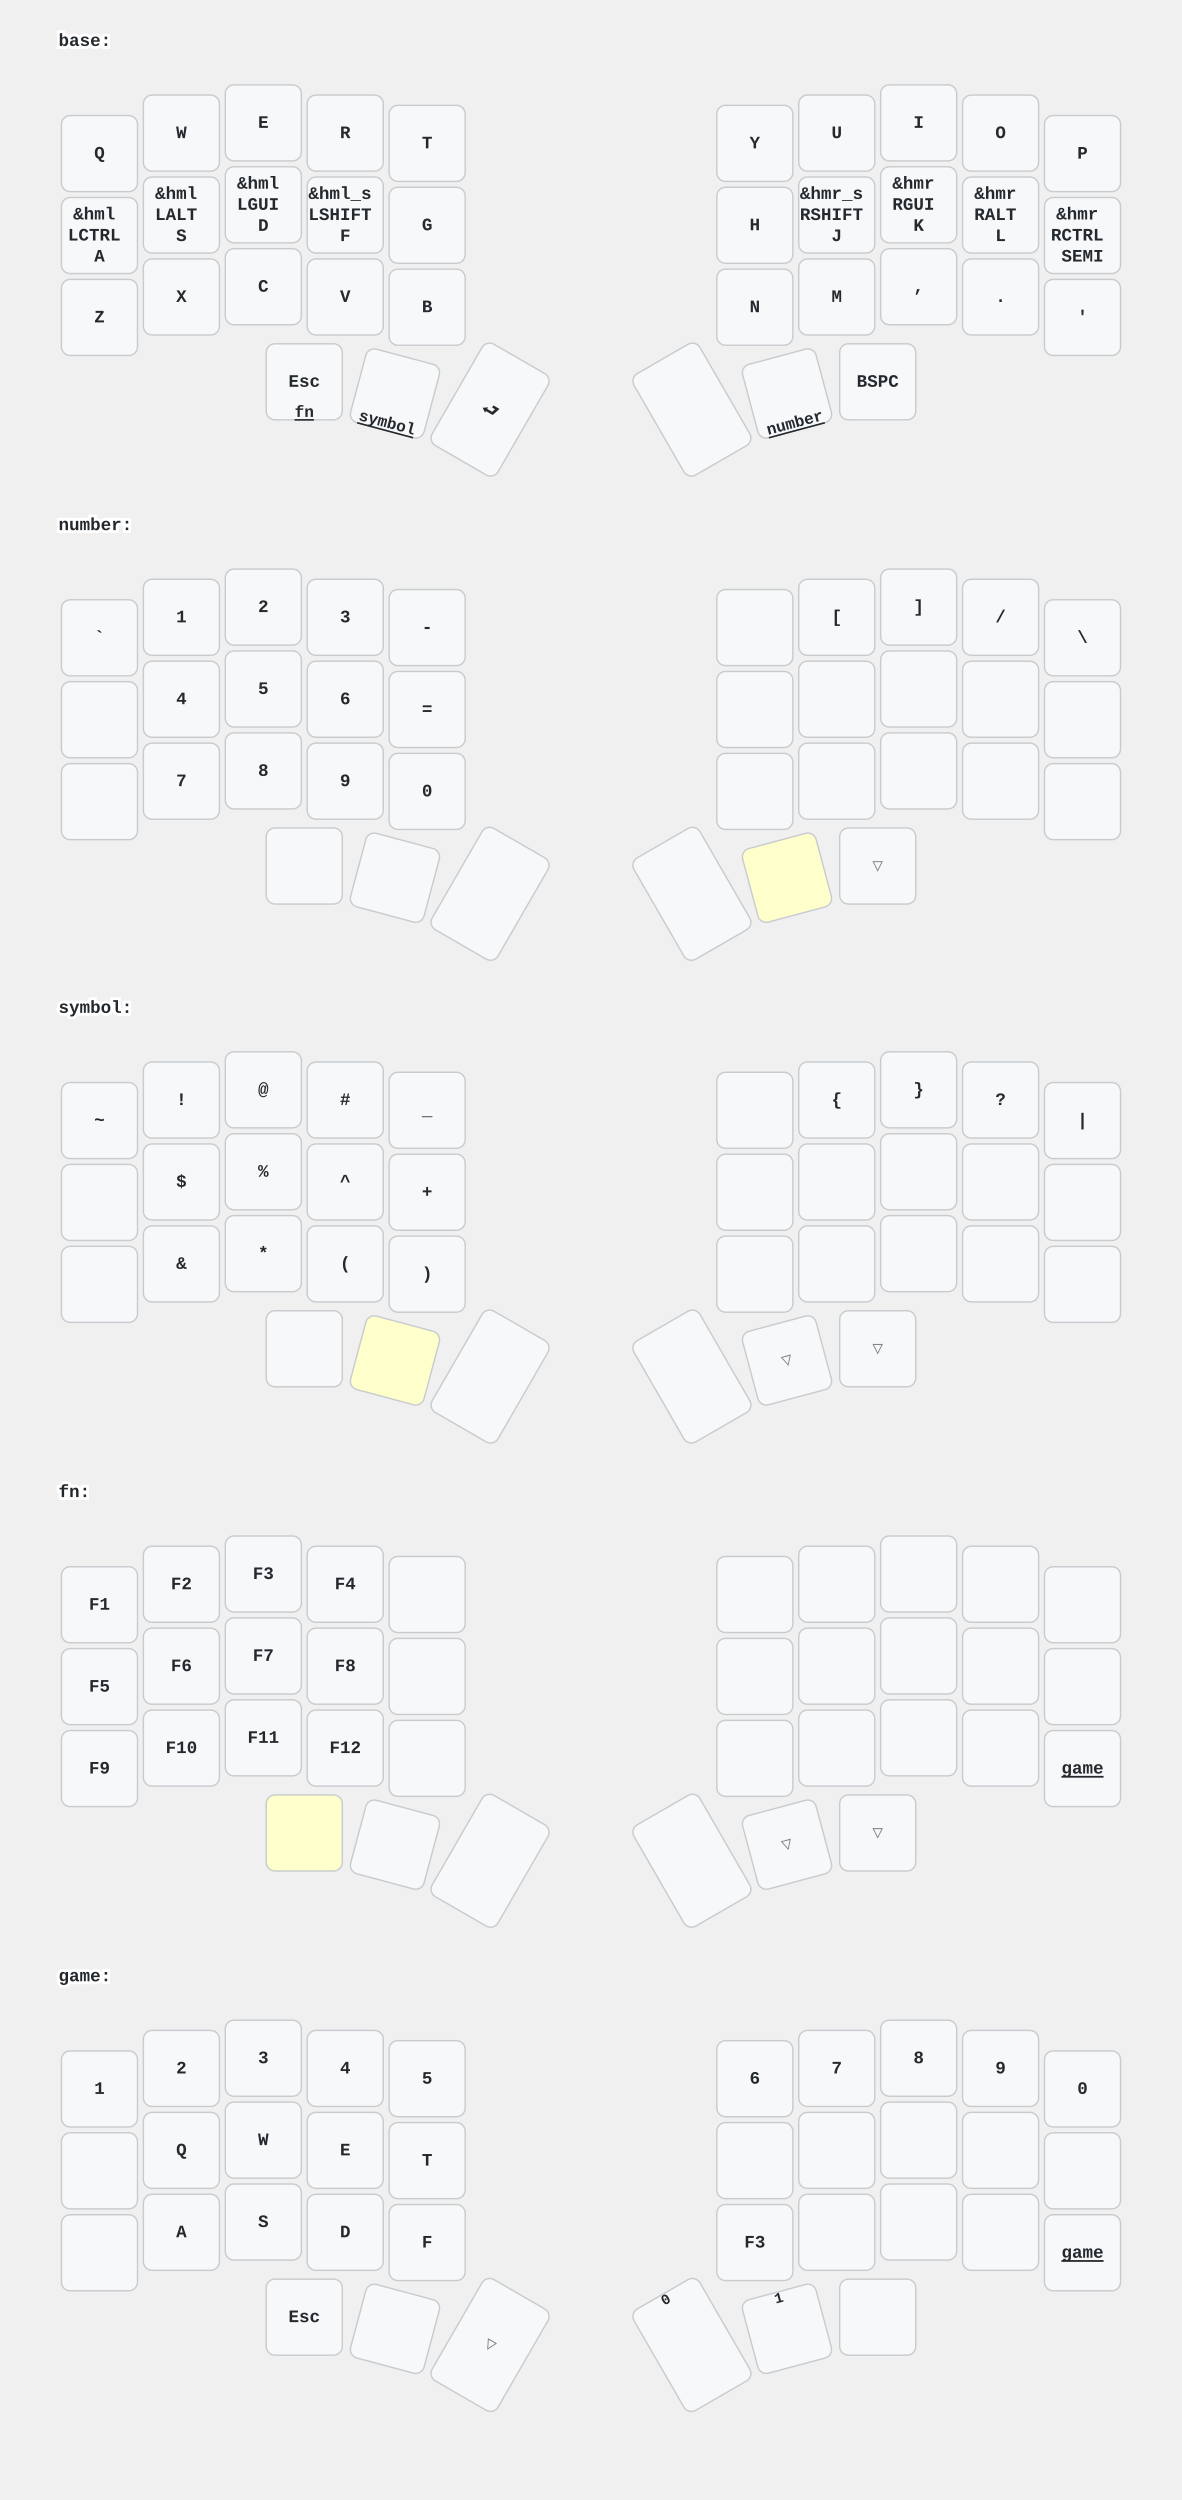
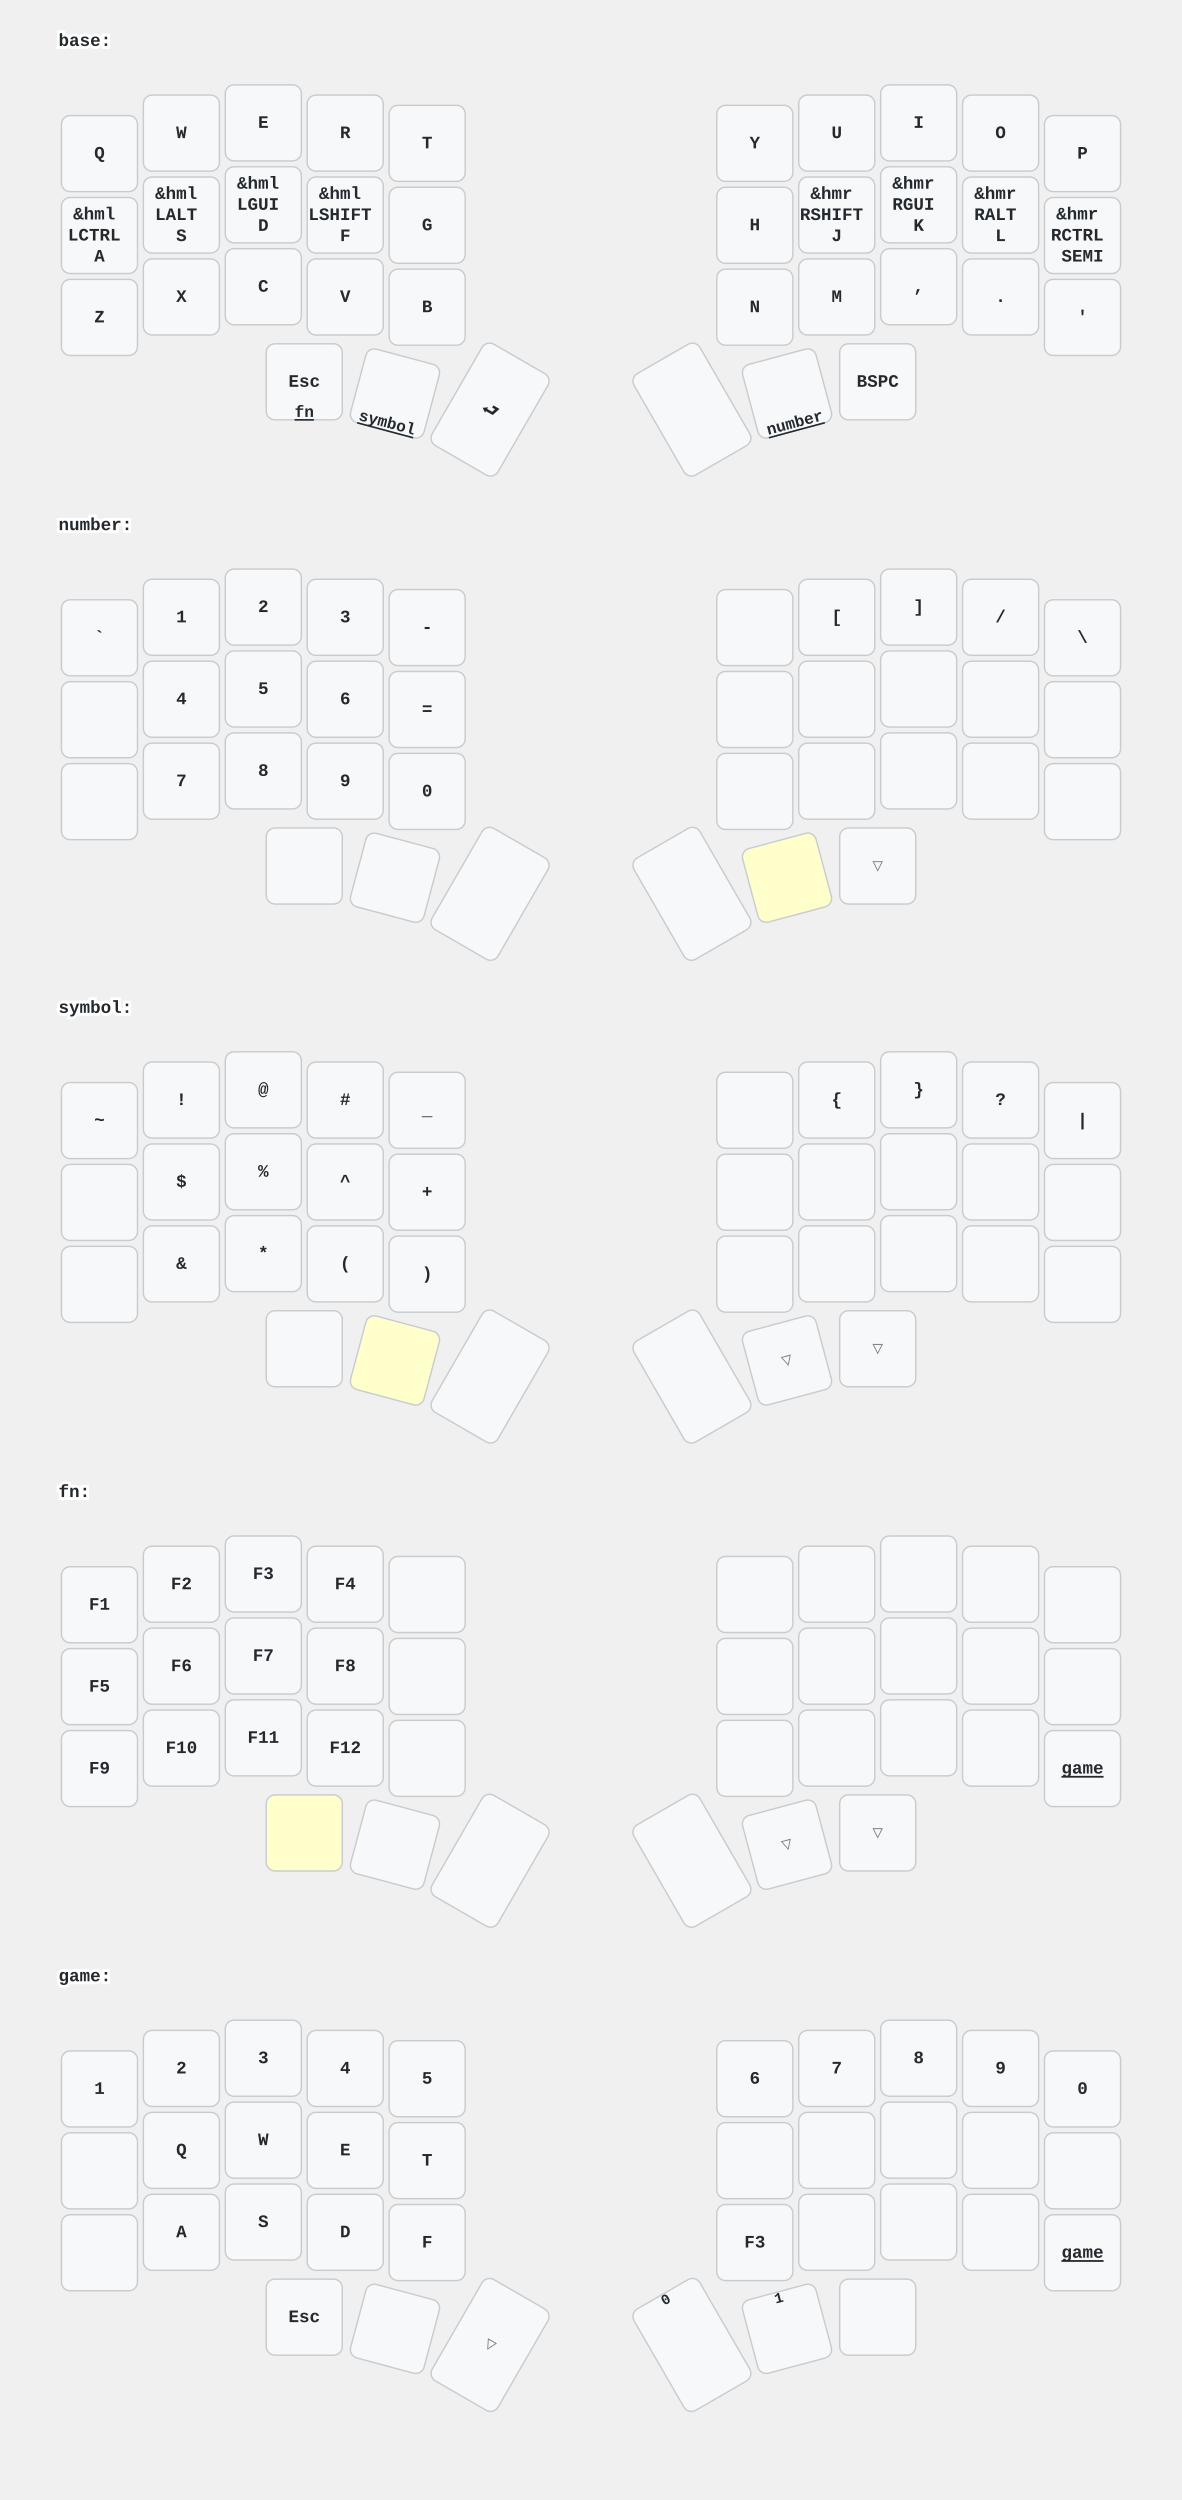
<svg xmlns="http://www.w3.org/2000/svg" xmlns:xlink="http://www.w3.org/1999/xlink" width="808" height="1709" viewBox="0 0 808 1709" class="keymap">
  <defs>/* start glyphs */
<svg id="mdi:apple-keyboard-command">
      <svg id="mdi-apple-keyboard-command" viewBox="0 0 24 24">
        <path d="M6,2A4,4 0 0,1 10,6V8H14V6A4,4 0 0,1 18,2A4,4 0 0,1 22,6A4,4 0 0,1 18,10H16V14H18A4,4 0 0,1 22,18A4,4 0 0,1 18,22A4,4 0 0,1 14,18V16H10V18A4,4 0 0,1 6,22A4,4 0 0,1 2,18A4,4 0 0,1 6,14H8V10H6A4,4 0 0,1 2,6A4,4 0 0,1 6,2M16,18A2,2 0 0,0 18,20A2,2 0 0,0 20,18A2,2 0 0,0 18,16H16V18M14,10H10V14H14V10M6,16A2,2 0 0,0 4,18A2,2 0 0,0 6,20A2,2 0 0,0 8,18V16H6M8,6A2,2 0 0,0 6,4A2,2 0 0,0 4,6A2,2 0 0,0 6,8H8V6M18,8A2,2 0 0,0 20,6A2,2 0 0,0 18,4A2,2 0 0,0 16,6V8H18Z" />
      </svg>
    </svg>
    <svg id="mdi:apple-keyboard-control">
      <svg id="mdi-apple-keyboard-control" viewBox="0 0 24 24">
        <path d="M19.78,11.78L18.36,13.19L12,6.83L5.64,13.19L4.22,11.78L12,4L19.78,11.78Z" />
      </svg>
    </svg>
    <svg id="mdi:apple-keyboard-option">
      <svg id="mdi-apple-keyboard-option" viewBox="0 0 24 24">
        <path d="M3,4H9.11L16.15,18H21V20H14.88L7.84,6H3V4M14,4H21V6H14V4Z" />
      </svg>
    </svg>
    <svg id="mdi:apple-keyboard-shift">
      <svg id="mdi-apple-keyboard-shift" viewBox="0 0 24 24">
        <path d="M15,18V12H17.17L12,6.83L6.83,12H9V18H15M12,4L22,14H17V20H7V14H2L12,4Z" />
      </svg>
    </svg>
    <svg id="mdi:arrow-down">
      <svg id="mdi-arrow-down" viewBox="0 0 24 24">
        <path d="M11,4H13V16L18.5,10.5L19.92,11.92L12,19.84L4.08,11.92L5.5,10.5L11,16V4Z" />
      </svg>
    </svg>
    <svg id="mdi:arrow-left">
      <svg id="mdi-arrow-left" viewBox="0 0 24 24">
        <path d="M20,11V13H8L13.5,18.5L12.08,19.92L4.16,12L12.08,4.08L13.5,5.5L8,11H20Z" />
      </svg>
    </svg>
    <svg id="mdi:arrow-right">
      <svg id="mdi-arrow-right" viewBox="0 0 24 24">
        <path d="M4,11V13H16L10.5,18.5L11.92,19.92L19.84,12L11.92,4.08L10.5,5.5L16,11H4Z" />
      </svg>
    </svg>
    <svg id="mdi:arrow-up">
      <svg id="mdi-arrow-up" viewBox="0 0 24 24">
        <path d="M13,20H11V8L5.5,13.5L4.08,12.08L12,4.16L19.92,12.08L18.5,13.5L13,8V20Z" />
      </svg>
    </svg>
    <svg id="mdi:bluetooth-connect">
      <svg id="mdi-bluetooth-connect" viewBox="0 0 24 24">
        <path d="M19,10L17,12L19,14L21,12M14.88,16.29L13,18.17V14.41M13,5.83L14.88,7.71L13,9.58M17.71,7.71L12,2H11V9.58L6.41,5L5,6.41L10.59,12L5,17.58L6.41,19L11,14.41V22H12L17.71,16.29L13.41,12M7,12L5,10L3,12L5,14L7,12Z" />
      </svg>
    </svg>
    <svg id="mdi:bluetooth-settings">
      <svg id="mdi-bluetooth-settings" viewBox="0 0 24 24">
        <path d="M14.88,14.29L13,16.17V12.41L14.88,14.29M13,3.83L14.88,5.71L13,7.59M17.71,5.71L12,0H11V7.59L6.41,3L5,4.41L10.59,10L5,15.59L6.41,17L11,12.41V20H12L17.71,14.29L13.41,10L17.71,5.71M15,24H17V22H15M7,24H9V22H7M11,24H13V22H11V24Z" />
      </svg>
    </svg>
    <svg id="mdi:close-thick">
      <svg id="mdi-close-thick" viewBox="0 0 24 24">
        <path d="M20 6.91L17.09 4L12 9.09L6.91 4L4 6.91L9.09 12L4 17.09L6.91 20L12 14.91L17.09 20L20 17.09L14.91 12L20 6.91Z" />
      </svg>
    </svg>
    <svg id="mdi:keyboard-space">
      <svg id="mdi-keyboard-space" viewBox="0 0 24 24">
        <path d="M3 15H5V19H19V15H21V19C21 20.1 20.1 21 19 21H5C3.9 21 3 20.1 3 19V15Z" />
      </svg>
    </svg>
    <svg id="mdi:keyboard-tab">
      <svg id="mdi-keyboard-tab" viewBox="0 0 24 24">
        <path d="M20,18H22V6H20M11.59,7.41L15.17,11H1V13H15.17L11.59,16.58L13,18L19,12L13,6L11.59,7.41Z" />
      </svg>
    </svg>
    <svg id="mdi:play-pause">
      <svg id="mdi-play-pause" viewBox="0 0 24 24">
        <path d="M3,5V19L11,12M13,19H16V5H13M18,5V19H21V5" />
      </svg>
    </svg>
    <svg id="mdi:skip-backward">
      <svg id="mdi-skip-backward" viewBox="0 0 24 24">
        <path d="M20,5V19L13,12M6,5V19H4V5M13,5V19L6,12" />
      </svg>
    </svg>
    <svg id="mdi:skip-forward">
      <svg id="mdi-skip-forward" viewBox="0 0 24 24">
        <path d="M4,5V19L11,12M18,5V19H20V5M11,5V19L18,12" />
      </svg>
    </svg>
    <svg id="mdi:toggle-switch">
      <svg id="mdi-toggle-switch" viewBox="0 0 24 24">
        <path d="M17,7H7A5,5 0 0,0 2,12A5,5 0 0,0 7,17H17A5,5 0 0,0 22,12A5,5 0 0,0 17,7M17,15A3,3 0 0,1 14,12A3,3 0 0,1 17,9A3,3 0 0,1 20,12A3,3 0 0,1 17,15Z" />
      </svg>
    </svg>
    <svg id="mdi:volume-minus">
      <svg id="mdi-volume-minus" viewBox="0 0 24 24">
        <path d="M3,9H7L12,4V20L7,15H3V9M14,11H22V13H14V11Z" />
      </svg>
    </svg>
    <svg id="mdi:volume-plus">
      <svg id="mdi-volume-plus" viewBox="0 0 24 24">
        <path d="M3,9H7L12,4V20L7,15H3V9M14,11H17V8H19V11H22V13H19V16H17V13H14V11Z" />
      </svg>
    </svg>
  </defs>/* end glyphs */
<style>/* inherit to force styles through use tags */
svg path {
    fill: inherit;
}

/* font and background color specifications */
svg.keymap {
    font-family: SFMono-Regular,Consolas,Liberation Mono,Menlo,monospace;
    font-size: 14px;
    font-kerning: normal;
    text-rendering: optimizeLegibility;
    fill: #24292e;
}

/* default key styling */
rect.key {
    fill: #f6f8fa;
}

rect.key, rect.combo {
    stroke: #c9cccf;
    stroke-width: 1;
}

/* default key side styling, only used is draw_key_sides is set */
rect.side {
    filter: brightness(90%);
}

/* color accent for combo boxes */
rect.combo, rect.combo-separate {
    fill: #cdf;
}

/* color accent for held keys */
rect.held, rect.combo.held {
    fill: #fdd;
}

/* color accent for ghost (optional) keys */
rect.ghost, rect.combo.ghost {
    stroke-dasharray: 4, 4;
    stroke-width: 2;
}

text {
    text-anchor: middle;
    dominant-baseline: middle;
}

/* styling for layer labels */
text.label {
    font-weight: bold;
    text-anchor: start;
    stroke: white;
    stroke-width: 4;
    paint-order: stroke;
}

/* styling for optional footer */
text.footer {
    text-anchor: end;
    dominant-baseline: auto;
    stroke: white;
    stroke-width: 4;
    paint-order: stroke;
}

/* styling for combo tap, and key non-tap label text */
text.combo, text.hold, text.shifted, text.left, text.right {
    font-size: 11px;
}

text.hold {
    text-anchor: middle;
    dominant-baseline: auto;
}

text.shifted {
    text-anchor: middle;
    dominant-baseline: hanging;
}

text.left {
    text-anchor: start;
}

text.right {
    text-anchor: end;
}

text.layer-activator {
    text-decoration: underline;
}

/* styling for hold/shifted label text in combo box */
text.combo.hold, text.combo.shifted, text.combo.left, text.combo.right {
    font-size: 8px;
}

/* lighter symbol for transparent keys */
text.trans {
    fill: #7b7e81;
}

/* styling for combo dendrons */
path.combo {
    stroke-width: 1;
    stroke: gray;
    fill: none;
}

/* Start Tabler Icons Cleanup */
/* cannot use height/width with glyphs */
.icon-tabler &gt; path {
    fill: inherit;
    stroke: inherit;
    stroke-width: 2;
}
/* hide tabler's default box */
.icon-tabler &gt; path[stroke="none"][fill="none"] {
    visibility: hidden;
}
/* End Tabler Icons Cleanup */

/* For default sytles, see https://github.com/caksoylar/keymap-drawer/blob/main/keymap_drawer/config.py#L85 */

svg.keymap {
  font-family: Ubuntu Mono, Inconsolata, Consolas, Liberation Mono, Menlo, monospace;
  font-size: 12px;
  font-weight: bold;
  text-rendering: optimizeLegibility;
}

/* Color accent for held keys */
rect.held, rect.combo.held {
    fill: #ffc;
}

/* Technique borrowed and extended from https://github.com/englmaxi/zmk-config/blob/master/keymap-drawer/config.yaml */
.sym_sub_text.tap {
  translate: -5px 2px;
  font-size: 20px;
}
.sym_sub_text.shifted {
  translate: 10px 13px;
  font-size: 10px;
  opacity: 1.0;
}
.combo.sym_sub_text.tap {
  translate: -1px 1px;
}
.combo.sym_sub_text.shifted {
  translate: 7px 5px;
  font-size: 10px;
  opacity: 1.0;
}

/* Toggle */
.toggle.shifted {
  translate: -10px 12px;
}

.toggle.hold {
  translate: 13px -23px;
}

/* Variant for tap-dances */
.tap_dance.tap {
  translate: -7px 0px;
  font-size: 12px;
}
.tap_dance.shifted {
  translate: 7px 17px;
  font-size: 12px;
  opacity: 1.0;
}

/* Variant for symbol next to symbol */
.sym_by_sym.tap {
  translate: -6px 0px;
}
.sym_by_sym.shifted {
  translate: 10px 12px;
  opacity: 1.0;
}

.combo.sym_by_sym.tap {
  translate: -35px 0px;
}
.combo.sym_by_sym.shifted {
  translate: 35px 20px;
  opacity: 1.0;
}

.combo.sym_by_sym.hold {
  visibility: hidden;
}

/* hide hold box for combo sym_by_sym */
.combo.sym_by_sym.hold &gt; path[stroke="none"][fill="none"] {
  visibility: hidden;
}
</style>
  <g transform="translate(40, 0)" class="layer-base">
    <text x="0" y="28" class="label" id="base">base:</text>
    <g transform="translate(0, 56)">
      <g transform="translate(28, 49)" class="key keypos-0">
        <rect rx="6" ry="6" x="-26" y="-26" width="52" height="52" class="key" />
        <text x="0" y="0" class="key tap">Q</text>
      </g>
      <g transform="translate(84, 35)" class="key keypos-1">
        <rect rx="6" ry="6" x="-26" y="-26" width="52" height="52" class="key" />
        <text x="0" y="0" class="key tap">W</text>
      </g>
      <g transform="translate(140, 28)" class="key keypos-2">
        <rect rx="6" ry="6" x="-26" y="-26" width="52" height="52" class="key" />
        <text x="0" y="0" class="key tap">E</text>
      </g>
      <g transform="translate(196, 35)" class="key keypos-3">
        <rect rx="6" ry="6" x="-26" y="-26" width="52" height="52" class="key" />
        <text x="0" y="0" class="key tap">R</text>
      </g>
      <g transform="translate(252, 42)" class="key keypos-4">
        <rect rx="6" ry="6" x="-26" y="-26" width="52" height="52" class="key" />
        <text x="0" y="0" class="key tap">T</text>
      </g>
      <g transform="translate(476, 42)" class="key keypos-5">
        <rect rx="6" ry="6" x="-26" y="-26" width="52" height="52" class="key" />
        <text x="0" y="0" class="key tap">Y</text>
      </g>
      <g transform="translate(532, 35)" class="key keypos-6">
        <rect rx="6" ry="6" x="-26" y="-26" width="52" height="52" class="key" />
        <text x="0" y="0" class="key tap">U</text>
      </g>
      <g transform="translate(588, 28)" class="key keypos-7">
        <rect rx="6" ry="6" x="-26" y="-26" width="52" height="52" class="key" />
        <text x="0" y="0" class="key tap">I</text>
      </g>
      <g transform="translate(644, 35)" class="key keypos-8">
        <rect rx="6" ry="6" x="-26" y="-26" width="52" height="52" class="key" />
        <text x="0" y="0" class="key tap">O</text>
      </g>
      <g transform="translate(700, 49)" class="key keypos-9">
        <rect rx="6" ry="6" x="-26" y="-26" width="52" height="52" class="key" />
        <text x="0" y="0" class="key tap">P</text>
      </g>
      <g transform="translate(28, 105)" class="key keypos-10">
        <rect rx="6" ry="6" x="-26" y="-26" width="52" height="52" class="key" />
        <text x="0" y="0" class="key tap">
          <tspan x="0" dy="-1.2em">&amp;hml</tspan>
          <tspan x="0" dy="1.2em">LCTRL</tspan>
          <tspan x="0" dy="1.2em">A</tspan>
        </text>
      </g>
      <g transform="translate(84, 91)" class="key keypos-11">
        <rect rx="6" ry="6" x="-26" y="-26" width="52" height="52" class="key" />
        <text x="0" y="0" class="key tap">
          <tspan x="0" dy="-1.2em">&amp;hml</tspan>
          <tspan x="0" dy="1.2em">LALT</tspan>
          <tspan x="0" dy="1.2em">S</tspan>
        </text>
      </g>
      <g transform="translate(140, 84)" class="key keypos-12">
        <rect rx="6" ry="6" x="-26" y="-26" width="52" height="52" class="key" />
        <text x="0" y="0" class="key tap">
          <tspan x="0" dy="-1.2em">&amp;hml</tspan>
          <tspan x="0" dy="1.2em">LGUI</tspan>
          <tspan x="0" dy="1.2em">D</tspan>
        </text>
      </g>
      <g transform="translate(196, 91)" class="key keypos-13">
        <rect rx="6" ry="6" x="-26" y="-26" width="52" height="52" class="key" />
        <text x="0" y="0" class="key tap">
-           <tspan x="0" dy="-1.2em">&amp;hml_s</tspan>
+           <tspan x="0" dy="-1.2em">&amp;hml</tspan>
          <tspan x="0" dy="1.2em">LSHIFT</tspan>
          <tspan x="0" dy="1.2em">F</tspan>
        </text>
      </g>
      <g transform="translate(252, 98)" class="key keypos-14">
        <rect rx="6" ry="6" x="-26" y="-26" width="52" height="52" class="key" />
        <text x="0" y="0" class="key tap">G</text>
      </g>
      <g transform="translate(476, 98)" class="key keypos-15">
        <rect rx="6" ry="6" x="-26" y="-26" width="52" height="52" class="key" />
        <text x="0" y="0" class="key tap">H</text>
      </g>
      <g transform="translate(532, 91)" class="key keypos-16">
        <rect rx="6" ry="6" x="-26" y="-26" width="52" height="52" class="key" />
        <text x="0" y="0" class="key tap">
-           <tspan x="0" dy="-1.2em">&amp;hmr_s</tspan>
+           <tspan x="0" dy="-1.2em">&amp;hmr</tspan>
          <tspan x="0" dy="1.2em">RSHIFT</tspan>
          <tspan x="0" dy="1.2em">J</tspan>
        </text>
      </g>
      <g transform="translate(588, 84)" class="key keypos-17">
        <rect rx="6" ry="6" x="-26" y="-26" width="52" height="52" class="key" />
        <text x="0" y="0" class="key tap">
          <tspan x="0" dy="-1.2em">&amp;hmr</tspan>
          <tspan x="0" dy="1.2em">RGUI</tspan>
          <tspan x="0" dy="1.2em">K</tspan>
        </text>
      </g>
      <g transform="translate(644, 91)" class="key keypos-18">
        <rect rx="6" ry="6" x="-26" y="-26" width="52" height="52" class="key" />
        <text x="0" y="0" class="key tap">
          <tspan x="0" dy="-1.2em">&amp;hmr</tspan>
          <tspan x="0" dy="1.2em">RALT</tspan>
          <tspan x="0" dy="1.2em">L</tspan>
        </text>
      </g>
      <g transform="translate(700, 105)" class="key keypos-19">
        <rect rx="6" ry="6" x="-26" y="-26" width="52" height="52" class="key" />
        <text x="0" y="0" class="key tap">
          <tspan x="0" dy="-1.2em">&amp;hmr</tspan>
          <tspan x="0" dy="1.2em">RCTRL</tspan>
          <tspan x="0" dy="1.2em">SEMI</tspan>
        </text>
      </g>
      <g transform="translate(28, 161)" class="key keypos-20">
        <rect rx="6" ry="6" x="-26" y="-26" width="52" height="52" class="key" />
        <text x="0" y="0" class="key tap">Z</text>
      </g>
      <g transform="translate(84, 147)" class="key keypos-21">
        <rect rx="6" ry="6" x="-26" y="-26" width="52" height="52" class="key" />
        <text x="0" y="0" class="key tap">X</text>
      </g>
      <g transform="translate(140, 140)" class="key keypos-22">
        <rect rx="6" ry="6" x="-26" y="-26" width="52" height="52" class="key" />
        <text x="0" y="0" class="key tap">C</text>
      </g>
      <g transform="translate(196, 147)" class="key keypos-23">
        <rect rx="6" ry="6" x="-26" y="-26" width="52" height="52" class="key" />
        <text x="0" y="0" class="key tap">V</text>
      </g>
      <g transform="translate(252, 154)" class="key keypos-24">
        <rect rx="6" ry="6" x="-26" y="-26" width="52" height="52" class="key" />
        <text x="0" y="0" class="key tap">B</text>
      </g>
      <g transform="translate(476, 154)" class="key keypos-25">
        <rect rx="6" ry="6" x="-26" y="-26" width="52" height="52" class="key" />
        <text x="0" y="0" class="key tap">N</text>
      </g>
      <g transform="translate(532, 147)" class="key keypos-26">
        <rect rx="6" ry="6" x="-26" y="-26" width="52" height="52" class="key" />
        <text x="0" y="0" class="key tap">M</text>
      </g>
      <g transform="translate(588, 140)" class="key keypos-27">
        <rect rx="6" ry="6" x="-26" y="-26" width="52" height="52" class="key" />
        <text x="0" y="0" class="key tap">,</text>
      </g>
      <g transform="translate(644, 147)" class="key keypos-28">
        <rect rx="6" ry="6" x="-26" y="-26" width="52" height="52" class="key" />
        <text x="0" y="0" class="key tap">.</text>
      </g>
      <g transform="translate(700, 161)" class="key keypos-29">
        <rect rx="6" ry="6" x="-26" y="-26" width="52" height="52" class="key" />
        <text x="0" y="0" class="key tap">'</text>
      </g>
      <g transform="translate(168, 205)" class="key keypos-30">
        <rect rx="6" ry="6" x="-26" y="-26" width="52" height="52" class="key" />
        <text x="0" y="0" class="key tap">Esc</text>
        <a href="#fn">
          <text x="0" y="24" class="key hold layer-activator">fn</text>
        </a>
      </g>
      <g transform="translate(230, 213) rotate(15.0)" class="key keypos-31">
        <rect rx="6" ry="6" x="-26" y="-26" width="52" height="52" class="key" />
        <use href="#mdi:keyboard-space" xlink:href="#mdi:keyboard-space" x="-9" y="-9" height="18" width="18.0" class="key tap glyph mdi:keyboard-space" />
        <a href="#symbol">
          <text x="0" y="24" class="key hold layer-activator">symbol</text>
        </a>
      </g>
      <g transform="translate(295, 224) rotate(30.0)" class="key keypos-32">
        <rect rx="6" ry="6" x="-26" y="-40" width="52" height="80" class="key" />
        <text x="0" y="0" class="key tap">⮐</text>
      </g>
      <g transform="translate(433, 224) rotate(-30.0)" class="key keypos-33">
        <rect rx="6" ry="6" x="-26" y="-40" width="52" height="80" class="key" />
        <use href="#mdi:keyboard-tab" xlink:href="#mdi:keyboard-tab" x="-9" y="-9" height="18" width="18.0" class="key tap glyph mdi:keyboard-tab" />
      </g>
      <g transform="translate(498, 213) rotate(-15.0)" class="key keypos-34">
        <rect rx="6" ry="6" x="-26" y="-26" width="52" height="52" class="key" />
        <use href="#mdi:keyboard-space" xlink:href="#mdi:keyboard-space" x="-9" y="-9" height="18" width="18.0" class="key tap glyph mdi:keyboard-space" />
        <a href="#number">
          <text x="0" y="24" class="key hold layer-activator">number</text>
        </a>
      </g>
      <g transform="translate(560, 205)" class="key keypos-35">
        <rect rx="6" ry="6" x="-26" y="-26" width="52" height="52" class="key" />
        <text x="0" y="0" class="key tap">BSPC</text>
      </g>
    </g>
  </g>
  <g transform="translate(40, 331)" class="layer-number">
    <text x="0" y="28" class="label" id="number">number:</text>
    <g transform="translate(0, 56)">
      <g transform="translate(28, 49)" class="key keypos-0">
        <rect rx="6" ry="6" x="-26" y="-26" width="52" height="52" class="key" />
        <text x="0" y="0" class="key tap">`</text>
      </g>
      <g transform="translate(84, 35)" class="key keypos-1">
        <rect rx="6" ry="6" x="-26" y="-26" width="52" height="52" class="key" />
        <text x="0" y="0" class="key tap">1</text>
      </g>
      <g transform="translate(140, 28)" class="key keypos-2">
        <rect rx="6" ry="6" x="-26" y="-26" width="52" height="52" class="key" />
        <text x="0" y="0" class="key tap">2</text>
      </g>
      <g transform="translate(196, 35)" class="key keypos-3">
        <rect rx="6" ry="6" x="-26" y="-26" width="52" height="52" class="key" />
        <text x="0" y="0" class="key tap">3</text>
      </g>
      <g transform="translate(252, 42)" class="key keypos-4">
        <rect rx="6" ry="6" x="-26" y="-26" width="52" height="52" class="key" />
        <text x="0" y="0" class="key tap">-</text>
      </g>
      <g transform="translate(476, 42)" class="key keypos-5">
        <rect rx="6" ry="6" x="-26" y="-26" width="52" height="52" class="key" />
      </g>
      <g transform="translate(532, 35)" class="key keypos-6">
        <rect rx="6" ry="6" x="-26" y="-26" width="52" height="52" class="key" />
        <text x="0" y="0" class="key tap">[</text>
      </g>
      <g transform="translate(588, 28)" class="key keypos-7">
        <rect rx="6" ry="6" x="-26" y="-26" width="52" height="52" class="key" />
        <text x="0" y="0" class="key tap">]</text>
      </g>
      <g transform="translate(644, 35)" class="key keypos-8">
        <rect rx="6" ry="6" x="-26" y="-26" width="52" height="52" class="key" />
        <text x="0" y="0" class="key tap">/</text>
      </g>
      <g transform="translate(700, 49)" class="key keypos-9">
        <rect rx="6" ry="6" x="-26" y="-26" width="52" height="52" class="key" />
        <text x="0" y="0" class="key tap">\</text>
      </g>
      <g transform="translate(28, 105)" class="key keypos-10">
        <rect rx="6" ry="6" x="-26" y="-26" width="52" height="52" class="key" />
      </g>
      <g transform="translate(84, 91)" class="key keypos-11">
        <rect rx="6" ry="6" x="-26" y="-26" width="52" height="52" class="key" />
        <text x="0" y="0" class="key tap">4</text>
      </g>
      <g transform="translate(140, 84)" class="key keypos-12">
        <rect rx="6" ry="6" x="-26" y="-26" width="52" height="52" class="key" />
        <text x="0" y="0" class="key tap">5</text>
      </g>
      <g transform="translate(196, 91)" class="key keypos-13">
        <rect rx="6" ry="6" x="-26" y="-26" width="52" height="52" class="key" />
        <text x="0" y="0" class="key tap">6</text>
      </g>
      <g transform="translate(252, 98)" class="key keypos-14">
        <rect rx="6" ry="6" x="-26" y="-26" width="52" height="52" class="key" />
        <text x="0" y="0" class="key tap">=</text>
      </g>
      <g transform="translate(476, 98)" class="key keypos-15">
        <rect rx="6" ry="6" x="-26" y="-26" width="52" height="52" class="key" />
      </g>
      <g transform="translate(532, 91)" class="key keypos-16">
        <rect rx="6" ry="6" x="-26" y="-26" width="52" height="52" class="key" />
        <use href="#mdi:apple-keyboard-shift" xlink:href="#mdi:apple-keyboard-shift" x="-9" y="-9" height="18" width="18.0" class="key tap glyph mdi:apple-keyboard-shift" />
      </g>
      <g transform="translate(588, 84)" class="key keypos-17">
        <rect rx="6" ry="6" x="-26" y="-26" width="52" height="52" class="key" />
        <use href="#mdi:apple-keyboard-command" xlink:href="#mdi:apple-keyboard-command" x="-9" y="-9" height="18" width="18.0" class="key tap glyph mdi:apple-keyboard-command" />
      </g>
      <g transform="translate(644, 91)" class="key keypos-18">
        <rect rx="6" ry="6" x="-26" y="-26" width="52" height="52" class="key" />
        <use href="#mdi:apple-keyboard-option" xlink:href="#mdi:apple-keyboard-option" x="-9" y="-9" height="18" width="18.0" class="key tap glyph mdi:apple-keyboard-option" />
      </g>
      <g transform="translate(700, 105)" class="key keypos-19">
        <rect rx="6" ry="6" x="-26" y="-26" width="52" height="52" class="key" />
        <use href="#mdi:apple-keyboard-control" xlink:href="#mdi:apple-keyboard-control" x="-9" y="-9" height="18" width="18.0" class="key tap glyph mdi:apple-keyboard-control" />
      </g>
      <g transform="translate(28, 161)" class="key keypos-20">
        <rect rx="6" ry="6" x="-26" y="-26" width="52" height="52" class="key" />
      </g>
      <g transform="translate(84, 147)" class="key keypos-21">
        <rect rx="6" ry="6" x="-26" y="-26" width="52" height="52" class="key" />
        <text x="0" y="0" class="key tap">7</text>
      </g>
      <g transform="translate(140, 140)" class="key keypos-22">
        <rect rx="6" ry="6" x="-26" y="-26" width="52" height="52" class="key" />
        <text x="0" y="0" class="key tap">8</text>
      </g>
      <g transform="translate(196, 147)" class="key keypos-23">
        <rect rx="6" ry="6" x="-26" y="-26" width="52" height="52" class="key" />
        <text x="0" y="0" class="key tap">9</text>
      </g>
      <g transform="translate(252, 154)" class="key keypos-24">
        <rect rx="6" ry="6" x="-26" y="-26" width="52" height="52" class="key" />
        <text x="0" y="0" class="key tap">0</text>
      </g>
      <g transform="translate(476, 154)" class="key keypos-25">
        <rect rx="6" ry="6" x="-26" y="-26" width="52" height="52" class="key" />
      </g>
      <g transform="translate(532, 147)" class="key keypos-26">
        <rect rx="6" ry="6" x="-26" y="-26" width="52" height="52" class="key" />
      </g>
      <g transform="translate(588, 140)" class="key keypos-27">
        <rect rx="6" ry="6" x="-26" y="-26" width="52" height="52" class="key" />
      </g>
      <g transform="translate(644, 147)" class="key keypos-28">
        <rect rx="6" ry="6" x="-26" y="-26" width="52" height="52" class="key" />
      </g>
      <g transform="translate(700, 161)" class="key keypos-29">
        <rect rx="6" ry="6" x="-26" y="-26" width="52" height="52" class="key" />
      </g>
      <g transform="translate(168, 205)" class="key keypos-30">
        <rect rx="6" ry="6" x="-26" y="-26" width="52" height="52" class="key" />
        <use href="#mdi:apple-keyboard-control" xlink:href="#mdi:apple-keyboard-control" x="-9" y="-9" height="18" width="18.0" class="key tap glyph mdi:apple-keyboard-control" />
      </g>
      <g transform="translate(230, 213) rotate(15.0)" class="key keypos-31">
        <rect rx="6" ry="6" x="-26" y="-26" width="52" height="52" class="key" />
        <use href="#mdi:apple-keyboard-option" xlink:href="#mdi:apple-keyboard-option" x="-9" y="-9" height="18" width="18.0" class="key tap glyph mdi:apple-keyboard-option" />
      </g>
      <g transform="translate(295, 224) rotate(30.0)" class="key keypos-32">
        <rect rx="6" ry="6" x="-26" y="-40" width="52" height="80" class="key" />
        <use href="#mdi:apple-keyboard-command" xlink:href="#mdi:apple-keyboard-command" x="-9" y="-9" height="18" width="18.0" class="key tap glyph mdi:apple-keyboard-command" />
      </g>
      <g transform="translate(433, 224) rotate(-30.0)" class="key keypos-33">
        <rect rx="6" ry="6" x="-26" y="-40" width="52" height="80" class="key" />
        <use href="#mdi:apple-keyboard-shift" xlink:href="#mdi:apple-keyboard-shift" x="-9" y="-9" height="18" width="18.0" class="key tap glyph mdi:apple-keyboard-shift" />
      </g>
      <g transform="translate(498, 213) rotate(-15.0)" class="key held keypos-34">
        <rect rx="6" ry="6" x="-26" y="-26" width="52" height="52" class="key held" />
      </g>
      <g transform="translate(560, 205)" class="key trans keypos-35">
        <rect rx="6" ry="6" x="-26" y="-26" width="52" height="52" class="key trans" />
        <text x="0" y="0" class="key trans tap">▽</text>
      </g>
    </g>
  </g>
  <g transform="translate(40, 661)" class="layer-symbol">
    <text x="0" y="28" class="label" id="symbol">symbol:</text>
    <g transform="translate(0, 56)">
      <g transform="translate(28, 49)" class="key keypos-0">
        <rect rx="6" ry="6" x="-26" y="-26" width="52" height="52" class="key" />
        <text x="0" y="0" class="key tap">~</text>
      </g>
      <g transform="translate(84, 35)" class="key keypos-1">
        <rect rx="6" ry="6" x="-26" y="-26" width="52" height="52" class="key" />
        <text x="0" y="0" class="key tap">!</text>
      </g>
      <g transform="translate(140, 28)" class="key keypos-2">
        <rect rx="6" ry="6" x="-26" y="-26" width="52" height="52" class="key" />
        <text x="0" y="0" class="key tap">@</text>
      </g>
      <g transform="translate(196, 35)" class="key keypos-3">
        <rect rx="6" ry="6" x="-26" y="-26" width="52" height="52" class="key" />
        <text x="0" y="0" class="key tap">#</text>
      </g>
      <g transform="translate(252, 42)" class="key keypos-4">
        <rect rx="6" ry="6" x="-26" y="-26" width="52" height="52" class="key" />
        <text x="0" y="0" class="key tap">_</text>
      </g>
      <g transform="translate(476, 42)" class="key keypos-5">
        <rect rx="6" ry="6" x="-26" y="-26" width="52" height="52" class="key" />
      </g>
      <g transform="translate(532, 35)" class="key keypos-6">
        <rect rx="6" ry="6" x="-26" y="-26" width="52" height="52" class="key" />
        <text x="0" y="0" class="key tap">{</text>
      </g>
      <g transform="translate(588, 28)" class="key keypos-7">
        <rect rx="6" ry="6" x="-26" y="-26" width="52" height="52" class="key" />
        <text x="0" y="0" class="key tap">}</text>
      </g>
      <g transform="translate(644, 35)" class="key keypos-8">
        <rect rx="6" ry="6" x="-26" y="-26" width="52" height="52" class="key" />
        <text x="0" y="0" class="key tap">?</text>
      </g>
      <g transform="translate(700, 49)" class="key keypos-9">
        <rect rx="6" ry="6" x="-26" y="-26" width="52" height="52" class="key" />
        <text x="0" y="0" class="key tap">|</text>
      </g>
      <g transform="translate(28, 105)" class="key keypos-10">
        <rect rx="6" ry="6" x="-26" y="-26" width="52" height="52" class="key" />
      </g>
      <g transform="translate(84, 91)" class="key keypos-11">
        <rect rx="6" ry="6" x="-26" y="-26" width="52" height="52" class="key" />
        <text x="0" y="0" class="key tap">$</text>
      </g>
      <g transform="translate(140, 84)" class="key keypos-12">
        <rect rx="6" ry="6" x="-26" y="-26" width="52" height="52" class="key" />
        <text x="0" y="0" class="key tap">%</text>
      </g>
      <g transform="translate(196, 91)" class="key keypos-13">
        <rect rx="6" ry="6" x="-26" y="-26" width="52" height="52" class="key" />
        <text x="0" y="0" class="key tap">^</text>
      </g>
      <g transform="translate(252, 98)" class="key keypos-14">
        <rect rx="6" ry="6" x="-26" y="-26" width="52" height="52" class="key" />
        <text x="0" y="0" class="key tap">+</text>
      </g>
      <g transform="translate(476, 98)" class="key keypos-15">
        <rect rx="6" ry="6" x="-26" y="-26" width="52" height="52" class="key" />
      </g>
      <g transform="translate(532, 91)" class="key keypos-16">
        <rect rx="6" ry="6" x="-26" y="-26" width="52" height="52" class="key" />
        <use href="#mdi:apple-keyboard-shift" xlink:href="#mdi:apple-keyboard-shift" x="-9" y="-9" height="18" width="18.0" class="key tap glyph mdi:apple-keyboard-shift" />
      </g>
      <g transform="translate(588, 84)" class="key keypos-17">
        <rect rx="6" ry="6" x="-26" y="-26" width="52" height="52" class="key" />
        <use href="#mdi:apple-keyboard-command" xlink:href="#mdi:apple-keyboard-command" x="-9" y="-9" height="18" width="18.0" class="key tap glyph mdi:apple-keyboard-command" />
      </g>
      <g transform="translate(644, 91)" class="key keypos-18">
        <rect rx="6" ry="6" x="-26" y="-26" width="52" height="52" class="key" />
        <use href="#mdi:apple-keyboard-option" xlink:href="#mdi:apple-keyboard-option" x="-9" y="-9" height="18" width="18.0" class="key tap glyph mdi:apple-keyboard-option" />
      </g>
      <g transform="translate(700, 105)" class="key keypos-19">
        <rect rx="6" ry="6" x="-26" y="-26" width="52" height="52" class="key" />
        <use href="#mdi:apple-keyboard-control" xlink:href="#mdi:apple-keyboard-control" x="-9" y="-9" height="18" width="18.0" class="key tap glyph mdi:apple-keyboard-control" />
      </g>
      <g transform="translate(28, 161)" class="key keypos-20">
        <rect rx="6" ry="6" x="-26" y="-26" width="52" height="52" class="key" />
      </g>
      <g transform="translate(84, 147)" class="key keypos-21">
        <rect rx="6" ry="6" x="-26" y="-26" width="52" height="52" class="key" />
        <text x="0" y="0" class="key tap">&amp;</text>
      </g>
      <g transform="translate(140, 140)" class="key keypos-22">
        <rect rx="6" ry="6" x="-26" y="-26" width="52" height="52" class="key" />
        <text x="0" y="0" class="key tap">*</text>
      </g>
      <g transform="translate(196, 147)" class="key keypos-23">
        <rect rx="6" ry="6" x="-26" y="-26" width="52" height="52" class="key" />
        <text x="0" y="0" class="key tap">(</text>
      </g>
      <g transform="translate(252, 154)" class="key keypos-24">
        <rect rx="6" ry="6" x="-26" y="-26" width="52" height="52" class="key" />
        <text x="0" y="0" class="key tap">)</text>
      </g>
      <g transform="translate(476, 154)" class="key keypos-25">
        <rect rx="6" ry="6" x="-26" y="-26" width="52" height="52" class="key" />
      </g>
      <g transform="translate(532, 147)" class="key keypos-26">
        <rect rx="6" ry="6" x="-26" y="-26" width="52" height="52" class="key" />
      </g>
      <g transform="translate(588, 140)" class="key keypos-27">
        <rect rx="6" ry="6" x="-26" y="-26" width="52" height="52" class="key" />
      </g>
      <g transform="translate(644, 147)" class="key keypos-28">
        <rect rx="6" ry="6" x="-26" y="-26" width="52" height="52" class="key" />
      </g>
      <g transform="translate(700, 161)" class="key keypos-29">
        <rect rx="6" ry="6" x="-26" y="-26" width="52" height="52" class="key" />
      </g>
      <g transform="translate(168, 205)" class="key keypos-30">
        <rect rx="6" ry="6" x="-26" y="-26" width="52" height="52" class="key" />
        <use href="#mdi:apple-keyboard-control" xlink:href="#mdi:apple-keyboard-control" x="-9" y="-9" height="18" width="18.0" class="key tap glyph mdi:apple-keyboard-control" />
      </g>
      <g transform="translate(230, 213) rotate(15.0)" class="key held keypos-31">
        <rect rx="6" ry="6" x="-26" y="-26" width="52" height="52" class="key held" />
      </g>
      <g transform="translate(295, 224) rotate(30.0)" class="key keypos-32">
        <rect rx="6" ry="6" x="-26" y="-40" width="52" height="80" class="key" />
        <use href="#mdi:apple-keyboard-command" xlink:href="#mdi:apple-keyboard-command" x="-9" y="-9" height="18" width="18.0" class="key tap glyph mdi:apple-keyboard-command" />
      </g>
      <g transform="translate(433, 224) rotate(-30.0)" class="key keypos-33">
        <rect rx="6" ry="6" x="-26" y="-40" width="52" height="80" class="key" />
        <use href="#mdi:apple-keyboard-shift" xlink:href="#mdi:apple-keyboard-shift" x="-9" y="-9" height="18" width="18.0" class="key tap glyph mdi:apple-keyboard-shift" />
      </g>
      <g transform="translate(498, 213) rotate(-15.0)" class="key trans keypos-34">
        <rect rx="6" ry="6" x="-26" y="-26" width="52" height="52" class="key trans" />
        <text x="0" y="0" class="key trans tap">▽</text>
      </g>
      <g transform="translate(560, 205)" class="key trans keypos-35">
        <rect rx="6" ry="6" x="-26" y="-26" width="52" height="52" class="key trans" />
        <text x="0" y="0" class="key trans tap">▽</text>
      </g>
    </g>
  </g>
  <g transform="translate(40, 992)" class="layer-fn">
    <text x="0" y="28" class="label" id="fn">fn:</text>
    <g transform="translate(0, 56)">
      <g transform="translate(28, 49)" class="key keypos-0">
        <rect rx="6" ry="6" x="-26" y="-26" width="52" height="52" class="key" />
        <text x="0" y="0" class="key tap">F1</text>
      </g>
      <g transform="translate(84, 35)" class="key keypos-1">
        <rect rx="6" ry="6" x="-26" y="-26" width="52" height="52" class="key" />
        <text x="0" y="0" class="key tap">F2</text>
      </g>
      <g transform="translate(140, 28)" class="key keypos-2">
        <rect rx="6" ry="6" x="-26" y="-26" width="52" height="52" class="key" />
        <text x="0" y="0" class="key tap">F3</text>
      </g>
      <g transform="translate(196, 35)" class="key keypos-3">
        <rect rx="6" ry="6" x="-26" y="-26" width="52" height="52" class="key" />
        <text x="0" y="0" class="key tap">F4</text>
      </g>
      <g transform="translate(252, 42)" class="key keypos-4">
        <rect rx="6" ry="6" x="-26" y="-26" width="52" height="52" class="key" />
      </g>
      <g transform="translate(476, 42)" class="key keypos-5">
        <rect rx="6" ry="6" x="-26" y="-26" width="52" height="52" class="key" />
        <use href="#mdi:volume-minus" xlink:href="#mdi:volume-minus" x="-9" y="-9" height="18" width="18.0" class="key tap glyph mdi:volume-minus" />
      </g>
      <g transform="translate(532, 35)" class="key keypos-6">
        <rect rx="6" ry="6" x="-26" y="-26" width="52" height="52" class="key" />
        <use href="#mdi:volume-plus" xlink:href="#mdi:volume-plus" x="-9" y="-9" height="18" width="18.0" class="key tap glyph mdi:volume-plus" />
      </g>
      <g transform="translate(588, 28)" class="key keypos-7">
        <rect rx="6" ry="6" x="-26" y="-26" width="52" height="52" class="key" />
      </g>
      <g transform="translate(644, 35)" class="key keypos-8">
        <rect rx="6" ry="6" x="-26" y="-26" width="52" height="52" class="key" />
      </g>
      <g transform="translate(700, 49)" class="key keypos-9">
        <rect rx="6" ry="6" x="-26" y="-26" width="52" height="52" class="key" />
      </g>
      <g transform="translate(28, 105)" class="key keypos-10">
        <rect rx="6" ry="6" x="-26" y="-26" width="52" height="52" class="key" />
        <text x="0" y="0" class="key tap">F5</text>
      </g>
      <g transform="translate(84, 91)" class="key keypos-11">
        <rect rx="6" ry="6" x="-26" y="-26" width="52" height="52" class="key" />
        <text x="0" y="0" class="key tap">F6</text>
      </g>
      <g transform="translate(140, 84)" class="key keypos-12">
        <rect rx="6" ry="6" x="-26" y="-26" width="52" height="52" class="key" />
        <text x="0" y="0" class="key tap">F7</text>
      </g>
      <g transform="translate(196, 91)" class="key keypos-13">
        <rect rx="6" ry="6" x="-26" y="-26" width="52" height="52" class="key" />
        <text x="0" y="0" class="key tap">F8</text>
      </g>
      <g transform="translate(252, 98)" class="key keypos-14">
        <rect rx="6" ry="6" x="-26" y="-26" width="52" height="52" class="key" />
      </g>
      <g transform="translate(476, 98)" class="key keypos-15">
        <rect rx="6" ry="6" x="-26" y="-26" width="52" height="52" class="key" />
        <use href="#mdi:arrow-left" xlink:href="#mdi:arrow-left" x="-9" y="-9" height="18" width="18.0" class="key tap glyph mdi:arrow-left" />
      </g>
      <g transform="translate(532, 91)" class="key keypos-16">
        <rect rx="6" ry="6" x="-26" y="-26" width="52" height="52" class="key" />
        <use href="#mdi:arrow-down" xlink:href="#mdi:arrow-down" x="-9" y="-9" height="18" width="18.0" class="key tap glyph mdi:arrow-down" />
      </g>
      <g transform="translate(588, 84)" class="key keypos-17">
        <rect rx="6" ry="6" x="-26" y="-26" width="52" height="52" class="key" />
        <use href="#mdi:arrow-up" xlink:href="#mdi:arrow-up" x="-9" y="-9" height="18" width="18.0" class="key tap glyph mdi:arrow-up" />
      </g>
      <g transform="translate(644, 91)" class="key keypos-18">
        <rect rx="6" ry="6" x="-26" y="-26" width="52" height="52" class="key" />
        <use href="#mdi:arrow-right" xlink:href="#mdi:arrow-right" x="-9" y="-9" height="18" width="18.0" class="key tap glyph mdi:arrow-right" />
      </g>
      <g transform="translate(700, 105)" class="key keypos-19">
        <rect rx="6" ry="6" x="-26" y="-26" width="52" height="52" class="key" />
      </g>
      <g transform="translate(28, 161)" class="key keypos-20">
        <rect rx="6" ry="6" x="-26" y="-26" width="52" height="52" class="key" />
        <text x="0" y="0" class="key tap">F9</text>
      </g>
      <g transform="translate(84, 147)" class="key keypos-21">
        <rect rx="6" ry="6" x="-26" y="-26" width="52" height="52" class="key" />
        <text x="0" y="0" class="key tap">F10</text>
      </g>
      <g transform="translate(140, 140)" class="key keypos-22">
        <rect rx="6" ry="6" x="-26" y="-26" width="52" height="52" class="key" />
        <text x="0" y="0" class="key tap">F11</text>
      </g>
      <g transform="translate(196, 147)" class="key keypos-23">
        <rect rx="6" ry="6" x="-26" y="-26" width="52" height="52" class="key" />
        <text x="0" y="0" class="key tap">F12</text>
      </g>
      <g transform="translate(252, 154)" class="key keypos-24">
        <rect rx="6" ry="6" x="-26" y="-26" width="52" height="52" class="key" />
      </g>
      <g transform="translate(476, 154)" class="key keypos-25">
        <rect rx="6" ry="6" x="-26" y="-26" width="52" height="52" class="key" />
        <use href="#mdi:skip-backward" xlink:href="#mdi:skip-backward" x="-9" y="-9" height="18" width="18.0" class="key tap glyph mdi:skip-backward" />
      </g>
      <g transform="translate(532, 147)" class="key keypos-26">
        <rect rx="6" ry="6" x="-26" y="-26" width="52" height="52" class="key" />
        <use href="#mdi:play-pause" xlink:href="#mdi:play-pause" x="-9" y="-9" height="18" width="18.0" class="key tap glyph mdi:play-pause" />
      </g>
      <g transform="translate(588, 140)" class="key keypos-27">
        <rect rx="6" ry="6" x="-26" y="-26" width="52" height="52" class="key" />
        <use href="#mdi:skip-forward" xlink:href="#mdi:skip-forward" x="-9" y="-9" height="18" width="18.0" class="key tap glyph mdi:skip-forward" />
      </g>
      <g transform="translate(644, 147)" class="key keypos-28">
        <rect rx="6" ry="6" x="-26" y="-26" width="52" height="52" class="key" />
      </g>
      <g transform="translate(700, 161)" class="key keypos-29">
        <rect rx="6" ry="6" x="-26" y="-26" width="52" height="52" class="key" />
        <a href="#game">
          <text x="0" y="0" class="key tap layer-activator">game</text>
        </a>
        <use href="#mdi:toggle-switch" xlink:href="#mdi:toggle-switch" x="-8" y="9" height="15" width="15.0" class="key hold glyph mdi:toggle-switch" />
      </g>
      <g transform="translate(168, 205)" class="key held keypos-30">
        <rect rx="6" ry="6" x="-26" y="-26" width="52" height="52" class="key held" />
      </g>
      <g transform="translate(230, 213) rotate(15.0)" class="key keypos-31">
        <rect rx="6" ry="6" x="-26" y="-26" width="52" height="52" class="key" />
        <use href="#mdi:apple-keyboard-option" xlink:href="#mdi:apple-keyboard-option" x="-9" y="-9" height="18" width="18.0" class="key tap glyph mdi:apple-keyboard-option" />
      </g>
      <g transform="translate(295, 224) rotate(30.0)" class="key keypos-32">
        <rect rx="6" ry="6" x="-26" y="-40" width="52" height="80" class="key" />
        <use href="#mdi:apple-keyboard-command" xlink:href="#mdi:apple-keyboard-command" x="-9" y="-9" height="18" width="18.0" class="key tap glyph mdi:apple-keyboard-command" />
      </g>
      <g transform="translate(433, 224) rotate(-30.0)" class="key keypos-33">
        <rect rx="6" ry="6" x="-26" y="-40" width="52" height="80" class="key" />
        <use href="#mdi:apple-keyboard-shift" xlink:href="#mdi:apple-keyboard-shift" x="-9" y="-9" height="18" width="18.0" class="key tap glyph mdi:apple-keyboard-shift" />
      </g>
      <g transform="translate(498, 213) rotate(-15.0)" class="key trans keypos-34">
        <rect rx="6" ry="6" x="-26" y="-26" width="52" height="52" class="key trans" />
        <text x="0" y="0" class="key trans tap">▽</text>
      </g>
      <g transform="translate(560, 205)" class="key trans keypos-35">
        <rect rx="6" ry="6" x="-26" y="-26" width="52" height="52" class="key trans" />
        <text x="0" y="0" class="key trans tap">▽</text>
      </g>
    </g>
  </g>
  <g transform="translate(40, 1323)" class="layer-game">
    <text x="0" y="28" class="label" id="game">game:</text>
    <g transform="translate(0, 56)">
      <g transform="translate(28, 49)" class="key keypos-0">
        <rect rx="6" ry="6" x="-26" y="-26" width="52" height="52" class="key" />
        <text x="0" y="0" class="key tap">1</text>
      </g>
      <g transform="translate(84, 35)" class="key keypos-1">
        <rect rx="6" ry="6" x="-26" y="-26" width="52" height="52" class="key" />
        <text x="0" y="0" class="key tap">2</text>
      </g>
      <g transform="translate(140, 28)" class="key keypos-2">
        <rect rx="6" ry="6" x="-26" y="-26" width="52" height="52" class="key" />
        <text x="0" y="0" class="key tap">3</text>
      </g>
      <g transform="translate(196, 35)" class="key keypos-3">
        <rect rx="6" ry="6" x="-26" y="-26" width="52" height="52" class="key" />
        <text x="0" y="0" class="key tap">4</text>
      </g>
      <g transform="translate(252, 42)" class="key keypos-4">
        <rect rx="6" ry="6" x="-26" y="-26" width="52" height="52" class="key" />
        <text x="0" y="0" class="key tap">5</text>
      </g>
      <g transform="translate(476, 42)" class="key keypos-5">
        <rect rx="6" ry="6" x="-26" y="-26" width="52" height="52" class="key" />
        <text x="0" y="0" class="key tap">6</text>
      </g>
      <g transform="translate(532, 35)" class="key keypos-6">
        <rect rx="6" ry="6" x="-26" y="-26" width="52" height="52" class="key" />
        <text x="0" y="0" class="key tap">7</text>
      </g>
      <g transform="translate(588, 28)" class="key keypos-7">
        <rect rx="6" ry="6" x="-26" y="-26" width="52" height="52" class="key" />
        <text x="0" y="0" class="key tap">8</text>
      </g>
      <g transform="translate(644, 35)" class="key keypos-8">
        <rect rx="6" ry="6" x="-26" y="-26" width="52" height="52" class="key" />
        <text x="0" y="0" class="key tap">9</text>
      </g>
      <g transform="translate(700, 49)" class="key keypos-9">
        <rect rx="6" ry="6" x="-26" y="-26" width="52" height="52" class="key" />
        <text x="0" y="0" class="key tap">0</text>
      </g>
      <g transform="translate(28, 105)" class="key keypos-10">
        <rect rx="6" ry="6" x="-26" y="-26" width="52" height="52" class="key" />
        <use href="#mdi:keyboard-tab" xlink:href="#mdi:keyboard-tab" x="-9" y="-9" height="18" width="18.0" class="key tap glyph mdi:keyboard-tab" />
      </g>
      <g transform="translate(84, 91)" class="key keypos-11">
        <rect rx="6" ry="6" x="-26" y="-26" width="52" height="52" class="key" />
        <text x="0" y="0" class="key tap">Q</text>
      </g>
      <g transform="translate(140, 84)" class="key keypos-12">
        <rect rx="6" ry="6" x="-26" y="-26" width="52" height="52" class="key" />
        <text x="0" y="0" class="key tap">W</text>
      </g>
      <g transform="translate(196, 91)" class="key keypos-13">
        <rect rx="6" ry="6" x="-26" y="-26" width="52" height="52" class="key" />
        <text x="0" y="0" class="key tap">E</text>
      </g>
      <g transform="translate(252, 98)" class="key keypos-14">
        <rect rx="6" ry="6" x="-26" y="-26" width="52" height="52" class="key" />
        <text x="0" y="0" class="key tap">T</text>
      </g>
      <g transform="translate(476, 98)" class="key keypos-15">
        <rect rx="6" ry="6" x="-26" y="-26" width="52" height="52" class="key" />
      </g>
      <g transform="translate(532, 91)" class="key keypos-16">
        <rect rx="6" ry="6" x="-26" y="-26" width="52" height="52" class="key" />
      </g>
      <g transform="translate(588, 84)" class="key keypos-17">
        <rect rx="6" ry="6" x="-26" y="-26" width="52" height="52" class="key" />
      </g>
      <g transform="translate(644, 91)" class="key keypos-18">
        <rect rx="6" ry="6" x="-26" y="-26" width="52" height="52" class="key" />
      </g>
      <g transform="translate(700, 105)" class="key keypos-19">
        <rect rx="6" ry="6" x="-26" y="-26" width="52" height="52" class="key" />
      </g>
      <g transform="translate(28, 161)" class="key keypos-20">
        <rect rx="6" ry="6" x="-26" y="-26" width="52" height="52" class="key" />
        <use href="#mdi:apple-keyboard-shift" xlink:href="#mdi:apple-keyboard-shift" x="-9" y="-9" height="18" width="18.0" class="key tap glyph mdi:apple-keyboard-shift" />
      </g>
      <g transform="translate(84, 147)" class="key keypos-21">
        <rect rx="6" ry="6" x="-26" y="-26" width="52" height="52" class="key" />
        <text x="0" y="0" class="key tap">A</text>
      </g>
      <g transform="translate(140, 140)" class="key keypos-22">
        <rect rx="6" ry="6" x="-26" y="-26" width="52" height="52" class="key" />
        <text x="0" y="0" class="key tap">S</text>
      </g>
      <g transform="translate(196, 147)" class="key keypos-23">
        <rect rx="6" ry="6" x="-26" y="-26" width="52" height="52" class="key" />
        <text x="0" y="0" class="key tap">D</text>
      </g>
      <g transform="translate(252, 154)" class="key keypos-24">
        <rect rx="6" ry="6" x="-26" y="-26" width="52" height="52" class="key" />
        <text x="0" y="0" class="key tap">F</text>
      </g>
      <g transform="translate(476, 154)" class="key keypos-25">
        <rect rx="6" ry="6" x="-26" y="-26" width="52" height="52" class="key" />
        <text x="0" y="0" class="key tap">F3</text>
      </g>
      <g transform="translate(532, 147)" class="key keypos-26">
        <rect rx="6" ry="6" x="-26" y="-26" width="52" height="52" class="key" />
      </g>
      <g transform="translate(588, 140)" class="key keypos-27">
        <rect rx="6" ry="6" x="-26" y="-26" width="52" height="52" class="key" />
      </g>
      <g transform="translate(644, 147)" class="key keypos-28">
        <rect rx="6" ry="6" x="-26" y="-26" width="52" height="52" class="key" />
      </g>
      <g transform="translate(700, 161)" class="key keypos-29">
        <rect rx="6" ry="6" x="-26" y="-26" width="52" height="52" class="key" />
        <a href="#game">
          <text x="0" y="0" class="key tap layer-activator">game</text>
        </a>
        <use href="#mdi:toggle-switch" xlink:href="#mdi:toggle-switch" x="-8" y="9" height="15" width="15.0" class="key hold glyph mdi:toggle-switch" />
      </g>
      <g transform="translate(168, 205)" class="key keypos-30">
        <rect rx="6" ry="6" x="-26" y="-26" width="52" height="52" class="key" />
        <text x="0" y="0" class="key tap">Esc</text>
      </g>
      <g transform="translate(230, 213) rotate(15.0)" class="key keypos-31">
        <rect rx="6" ry="6" x="-26" y="-26" width="52" height="52" class="key" />
        <use href="#mdi:keyboard-space" xlink:href="#mdi:keyboard-space" x="-9" y="-9" height="18" width="18.0" class="key tap glyph mdi:keyboard-space" />
      </g>
      <g transform="translate(295, 224) rotate(30.0)" class="key trans keypos-32">
        <rect rx="6" ry="6" x="-26" y="-40" width="52" height="80" class="key trans" />
        <text x="0" y="0" class="key trans tap">▽</text>
      </g>
      <g transform="translate(433, 224) rotate(-30.0)" class="key sym_sub_text keypos-33">
        <rect rx="6" ry="6" x="-26" y="-40" width="52" height="80" class="key sym_sub_text" />
        <use href="#mdi:bluetooth-connect" xlink:href="#mdi:bluetooth-connect" x="-9" y="-9" height="18" width="18.0" class="key sym_sub_text tap glyph mdi:bluetooth-connect" />
        <text x="0" y="-38" class="key sym_sub_text shifted">0</text>
      </g>
      <g transform="translate(498, 213) rotate(-15.0)" class="key sym_sub_text keypos-34">
        <rect rx="6" ry="6" x="-26" y="-26" width="52" height="52" class="key sym_sub_text" />
        <use href="#mdi:bluetooth-connect" xlink:href="#mdi:bluetooth-connect" x="-9" y="-9" height="18" width="18.0" class="key sym_sub_text tap glyph mdi:bluetooth-connect" />
        <text x="0" y="-24" class="key sym_sub_text shifted">1</text>
      </g>
      <g transform="translate(560, 205)" class="key sym_sub_text keypos-35">
        <rect rx="6" ry="6" x="-26" y="-26" width="52" height="52" class="key sym_sub_text" />
        <use href="#mdi:bluetooth-settings" xlink:href="#mdi:bluetooth-settings" x="-9" y="-9" height="18" width="18.0" class="key sym_sub_text tap glyph mdi:bluetooth-settings" />
        <use href="#mdi:close-thick" xlink:href="#mdi:close-thick" x="-8" y="-24" height="15" width="15.0" class="key sym_sub_text shifted glyph mdi:close-thick" />
      </g>
    </g>
  </g>
</svg>
